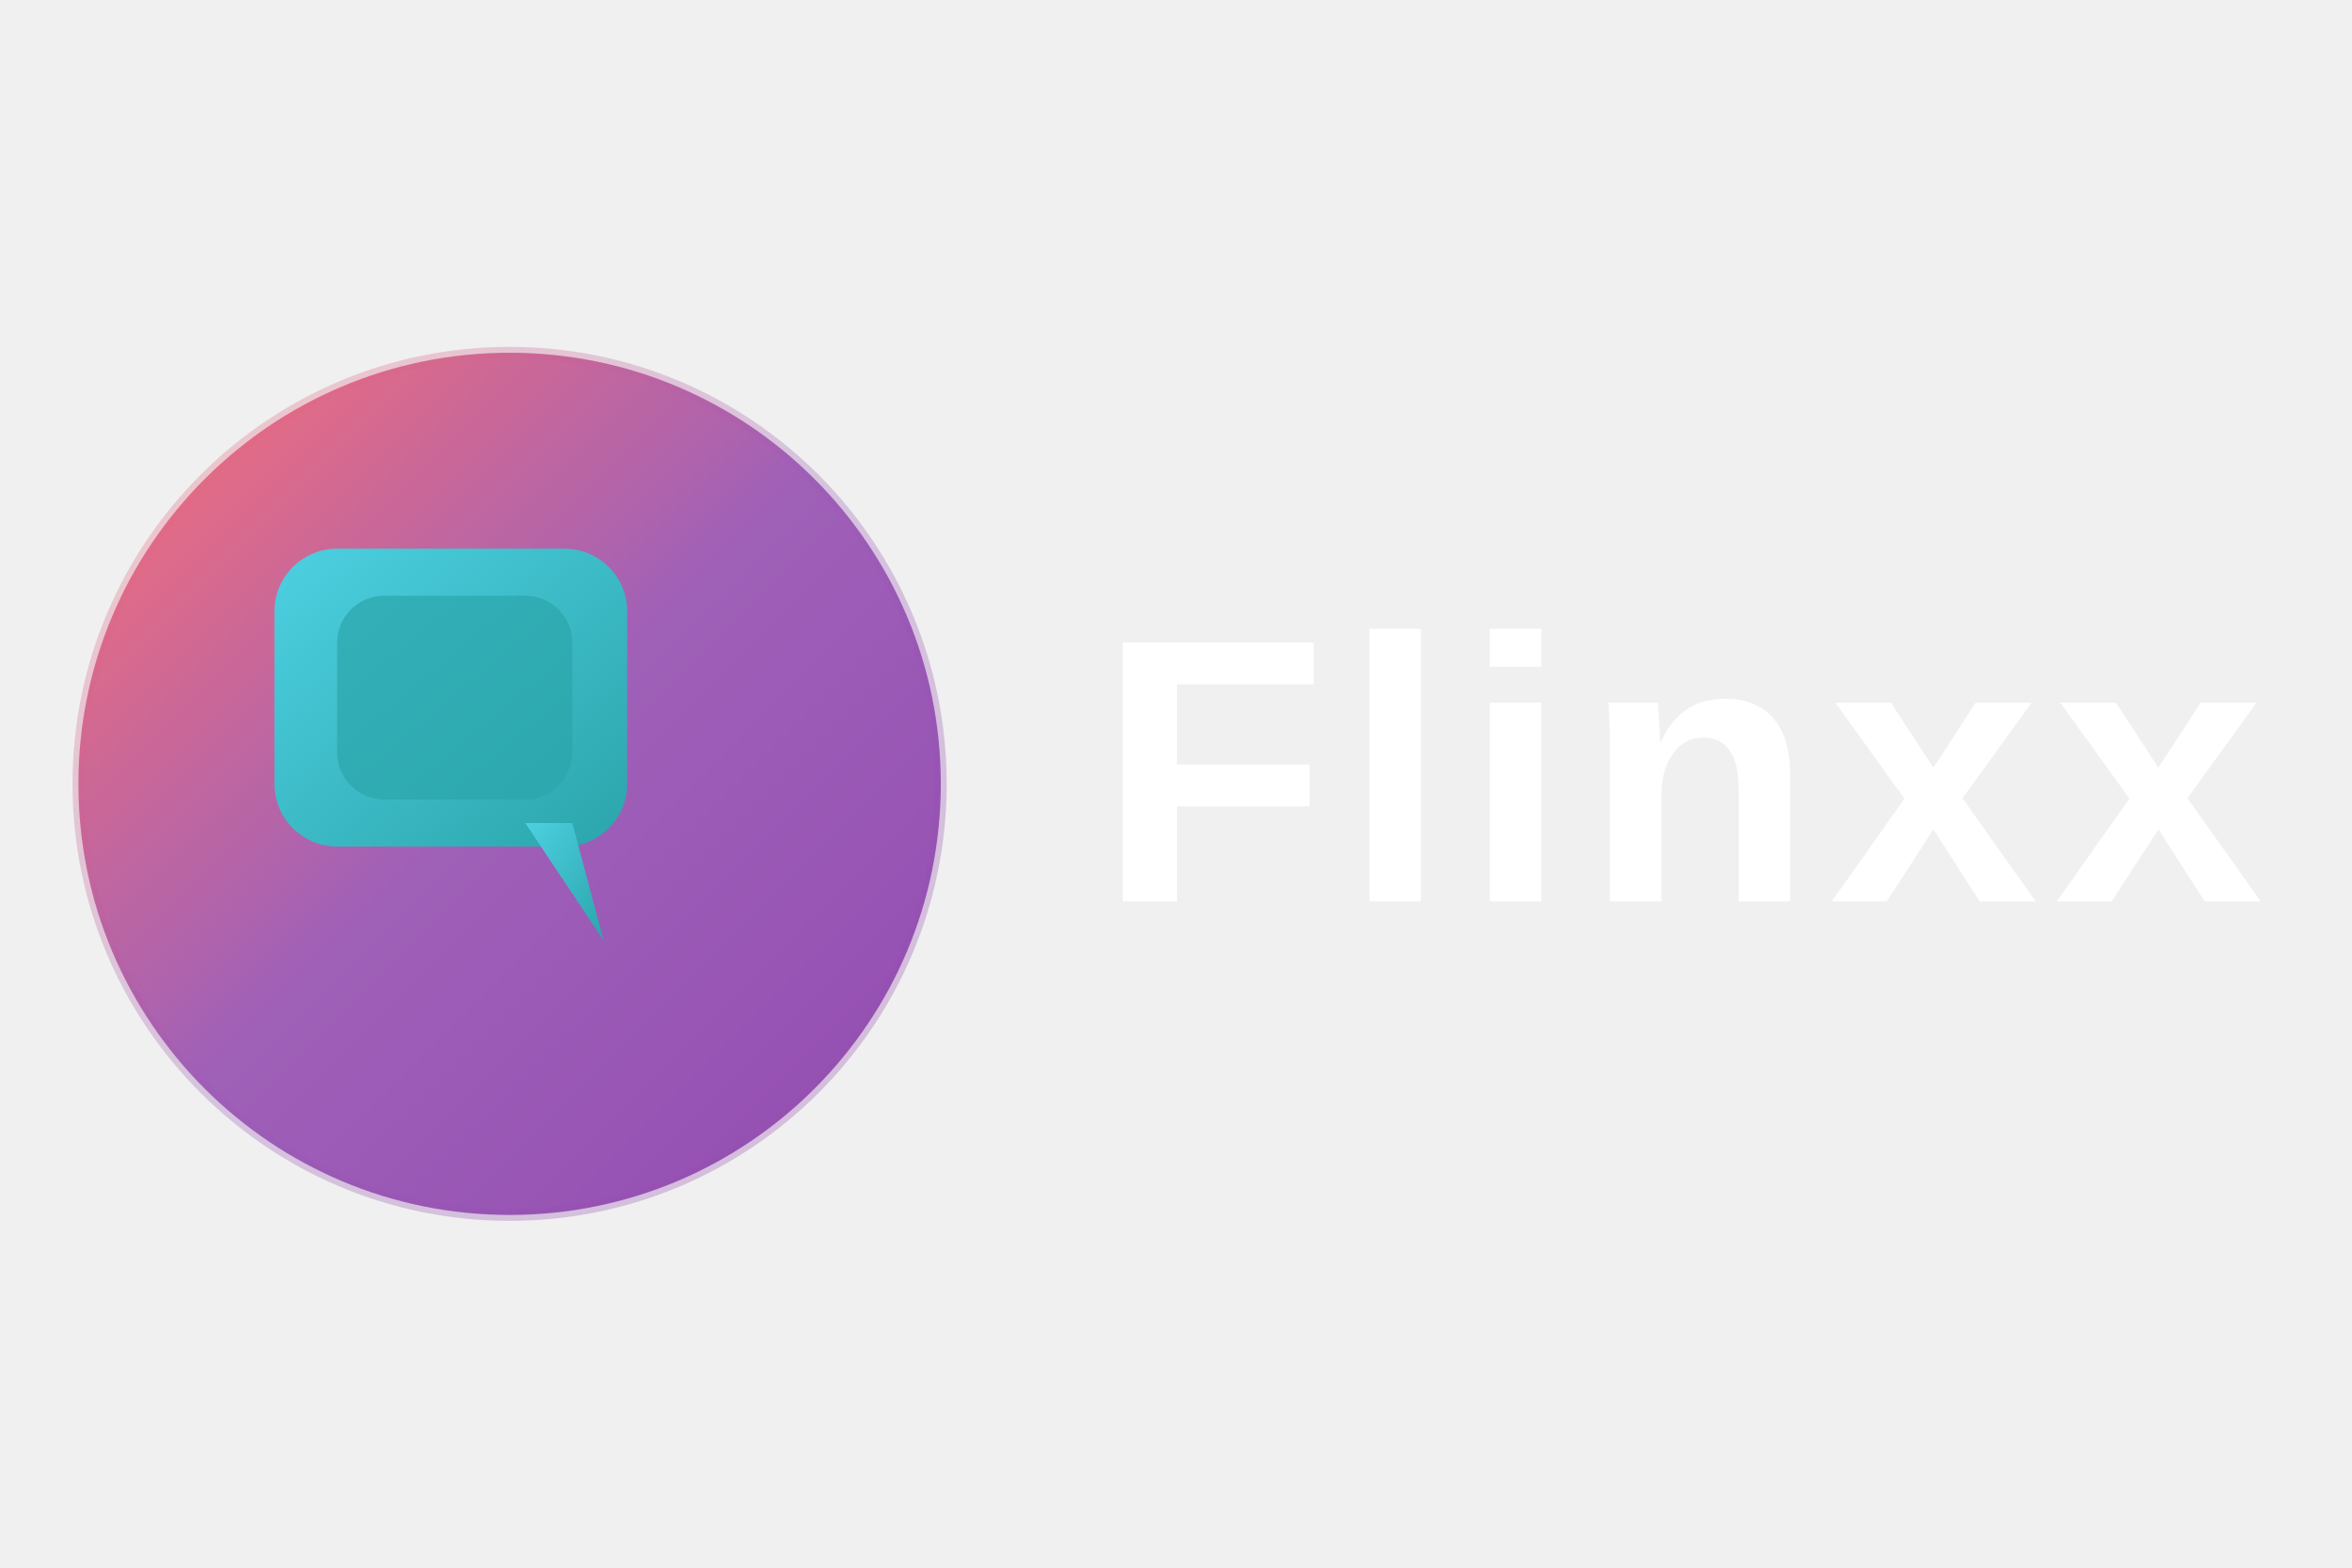
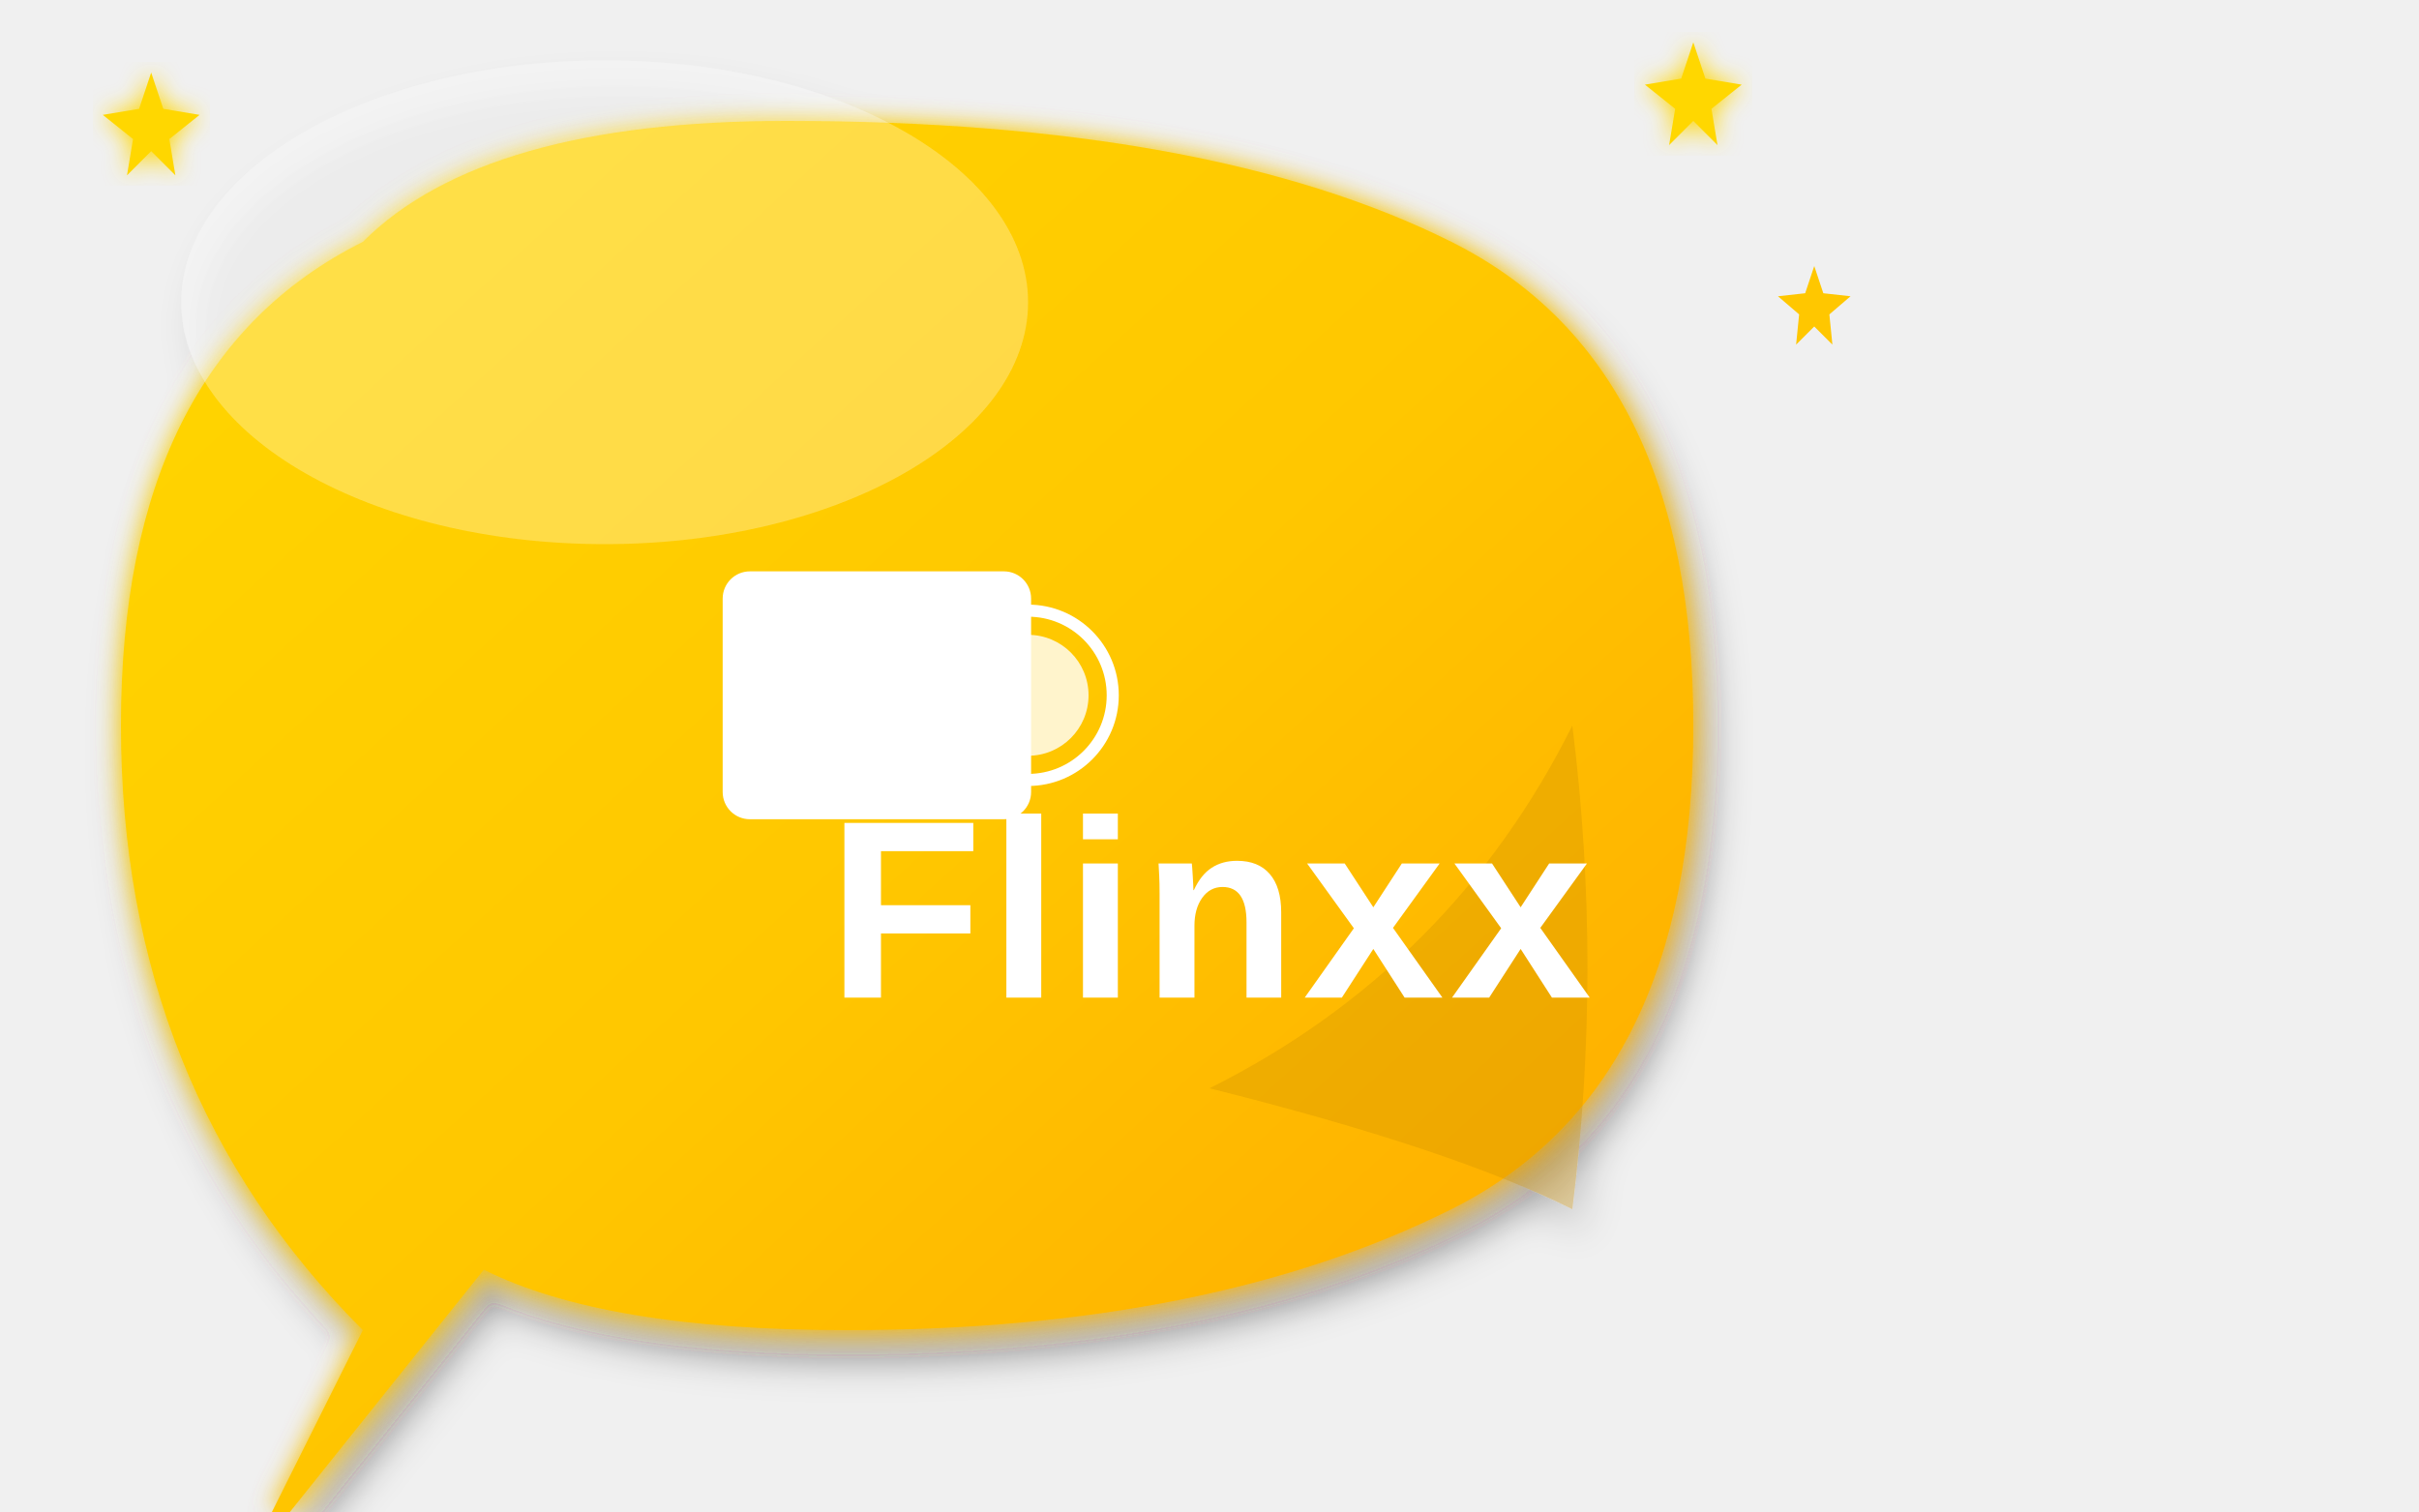
- <svg xmlns="http://www.w3.org/2000/svg" viewBox="0 0 300 200">
+ <svg xmlns="http://www.w3.org/2000/svg" viewBox="0 0 400 250">
  <defs>
-     <linearGradient id="brandGrad" x1="0%" y1="0%" x2="100%" y2="100%">
-       <stop offset="0%" style="stop-color:#ff6b6b;stop-opacity:1" />
-       <stop offset="50%" style="stop-color:#9b59b6;stop-opacity:1" />
-       <stop offset="100%" style="stop-color:#8e44ad;stop-opacity:1" />
+     <linearGradient id="bubbleGrad" x1="0%" y1="0%" x2="100%" y2="100%">
+       <stop offset="0%" style="stop-color:#FFD700;stop-opacity:1" />
+       <stop offset="50%" style="stop-color:#FFC700;stop-opacity:1" />
+       <stop offset="100%" style="stop-color:#FFA500;stop-opacity:1" />
    </linearGradient>
-     <linearGradient id="chatGrad" x1="0%" y1="0%" x2="100%" y2="100%">
-       <stop offset="0%" style="stop-color:#4dd0e1;stop-opacity:1" />
-       <stop offset="100%" style="stop-color:#2ba5ab;stop-opacity:1" />
-     </linearGradient>
+     <filter id="glow">
+       <feGaussianBlur stdDeviation="2" result="coloredBlur" />
+       <feMerge>
+         <feMergeNode in="coloredBlur" />
+         <feMergeNode in="SourceGraphic" />
+       </feMerge>
+     </filter>
+     <filter id="shadow">
+       <feDropShadow dx="2" dy="4" stdDeviation="3" flood-opacity="0.4" />
+     </filter>
  </defs>
-   <circle cx="65" cy="100" r="55" fill="url(#brandGrad)" opacity="0.95" />
-   <g transform="translate(35, 70)">
-     <rect x="0" y="0" width="45" height="38" rx="8" fill="url(#chatGrad)" />
-     <path d="M 32 35 L 42 50 L 38 35 Z" fill="url(#chatGrad)" />
-     <rect x="8" y="6" width="30" height="26" rx="6" fill="#2ba5ab" opacity="0.7" />
+   <g filter="url(#shadow)">
+     <path d="M 60 40 Q 80 20 130 20 Q 200 20 240 40 Q 280 60 280 120 Q 280 180 240 200 Q 200 220 140 220 Q 100 220 80 210 L 40 260 L 60 220 Q 20 180 20 120 Q 20 60 60 40 Z" fill="url(#bubbleGrad)" filter="url(#glow)" />
+     <ellipse cx="100" cy="50" rx="70" ry="40" fill="rgba(255,255,255,0.35)" opacity="0.8" />
+     <path d="M 200 180 Q 240 190 260 200 Q 265 160 260 120 Q 240 160 200 180 Z" fill="rgba(200, 140, 0, 0.3)" />
  </g>
-   <circle cx="65" cy="100" r="55" fill="none" stroke="url(#brandGrad)" stroke-width="1.5" opacity="0.3" />
-   <text x="140" y="115" font-family="Arial, sans-serif" font-size="48" font-weight="700" fill="white" letter-spacing="2">
+   <g transform="translate(100, 80)">
+     <rect x="20" y="15" width="50" height="40" rx="4" fill="white" stroke="white" stroke-width="1" />
+     <circle cx="70" cy="35" r="14" fill="none" stroke="white" stroke-width="2" />
+     <circle cx="70" cy="35" r="10" fill="rgba(255,255,255,0.8)" />
+     <polygon points="45,25 45,50 65,37.5" fill="white" opacity="0.6" />
+   </g>
+   <g transform="translate(25, 20)">
+     <polygon points="0,-8 2,-2 8,-1 3,3 4,9 0,5 -4,9 -3,3 -8,-1 -2,-2" fill="#FFD700" filter="url(#glow)" />
+   </g>
+   <g transform="translate(280, 15)">
+     <polygon points="0,-8 2,-2 8,-1 3,3 4,9 0,5 -4,9 -3,3 -8,-1 -2,-2" fill="#FFD700" filter="url(#glow)" />
+   </g>
+   <g transform="translate(300, 50)">
+     <polygon points="0,-6 1.5,-1.5 6,-1 2.5,2 3,7 0,4 -3,7 -2.5,2 -6,-1 -1.5,-1.5" fill="#FFC700" />
+   </g>
+   <text x="200" y="165" font-family="Arial, sans-serif" font-size="42" font-weight="700" fill="white" text-anchor="middle" letter-spacing="1">
    Flinxx
  </text>
-   <line x1="140" y1="130" x2="240" y2="130" stroke="url(#brandGrad)" stroke-width="2" opacity="0.6" />
</svg>
